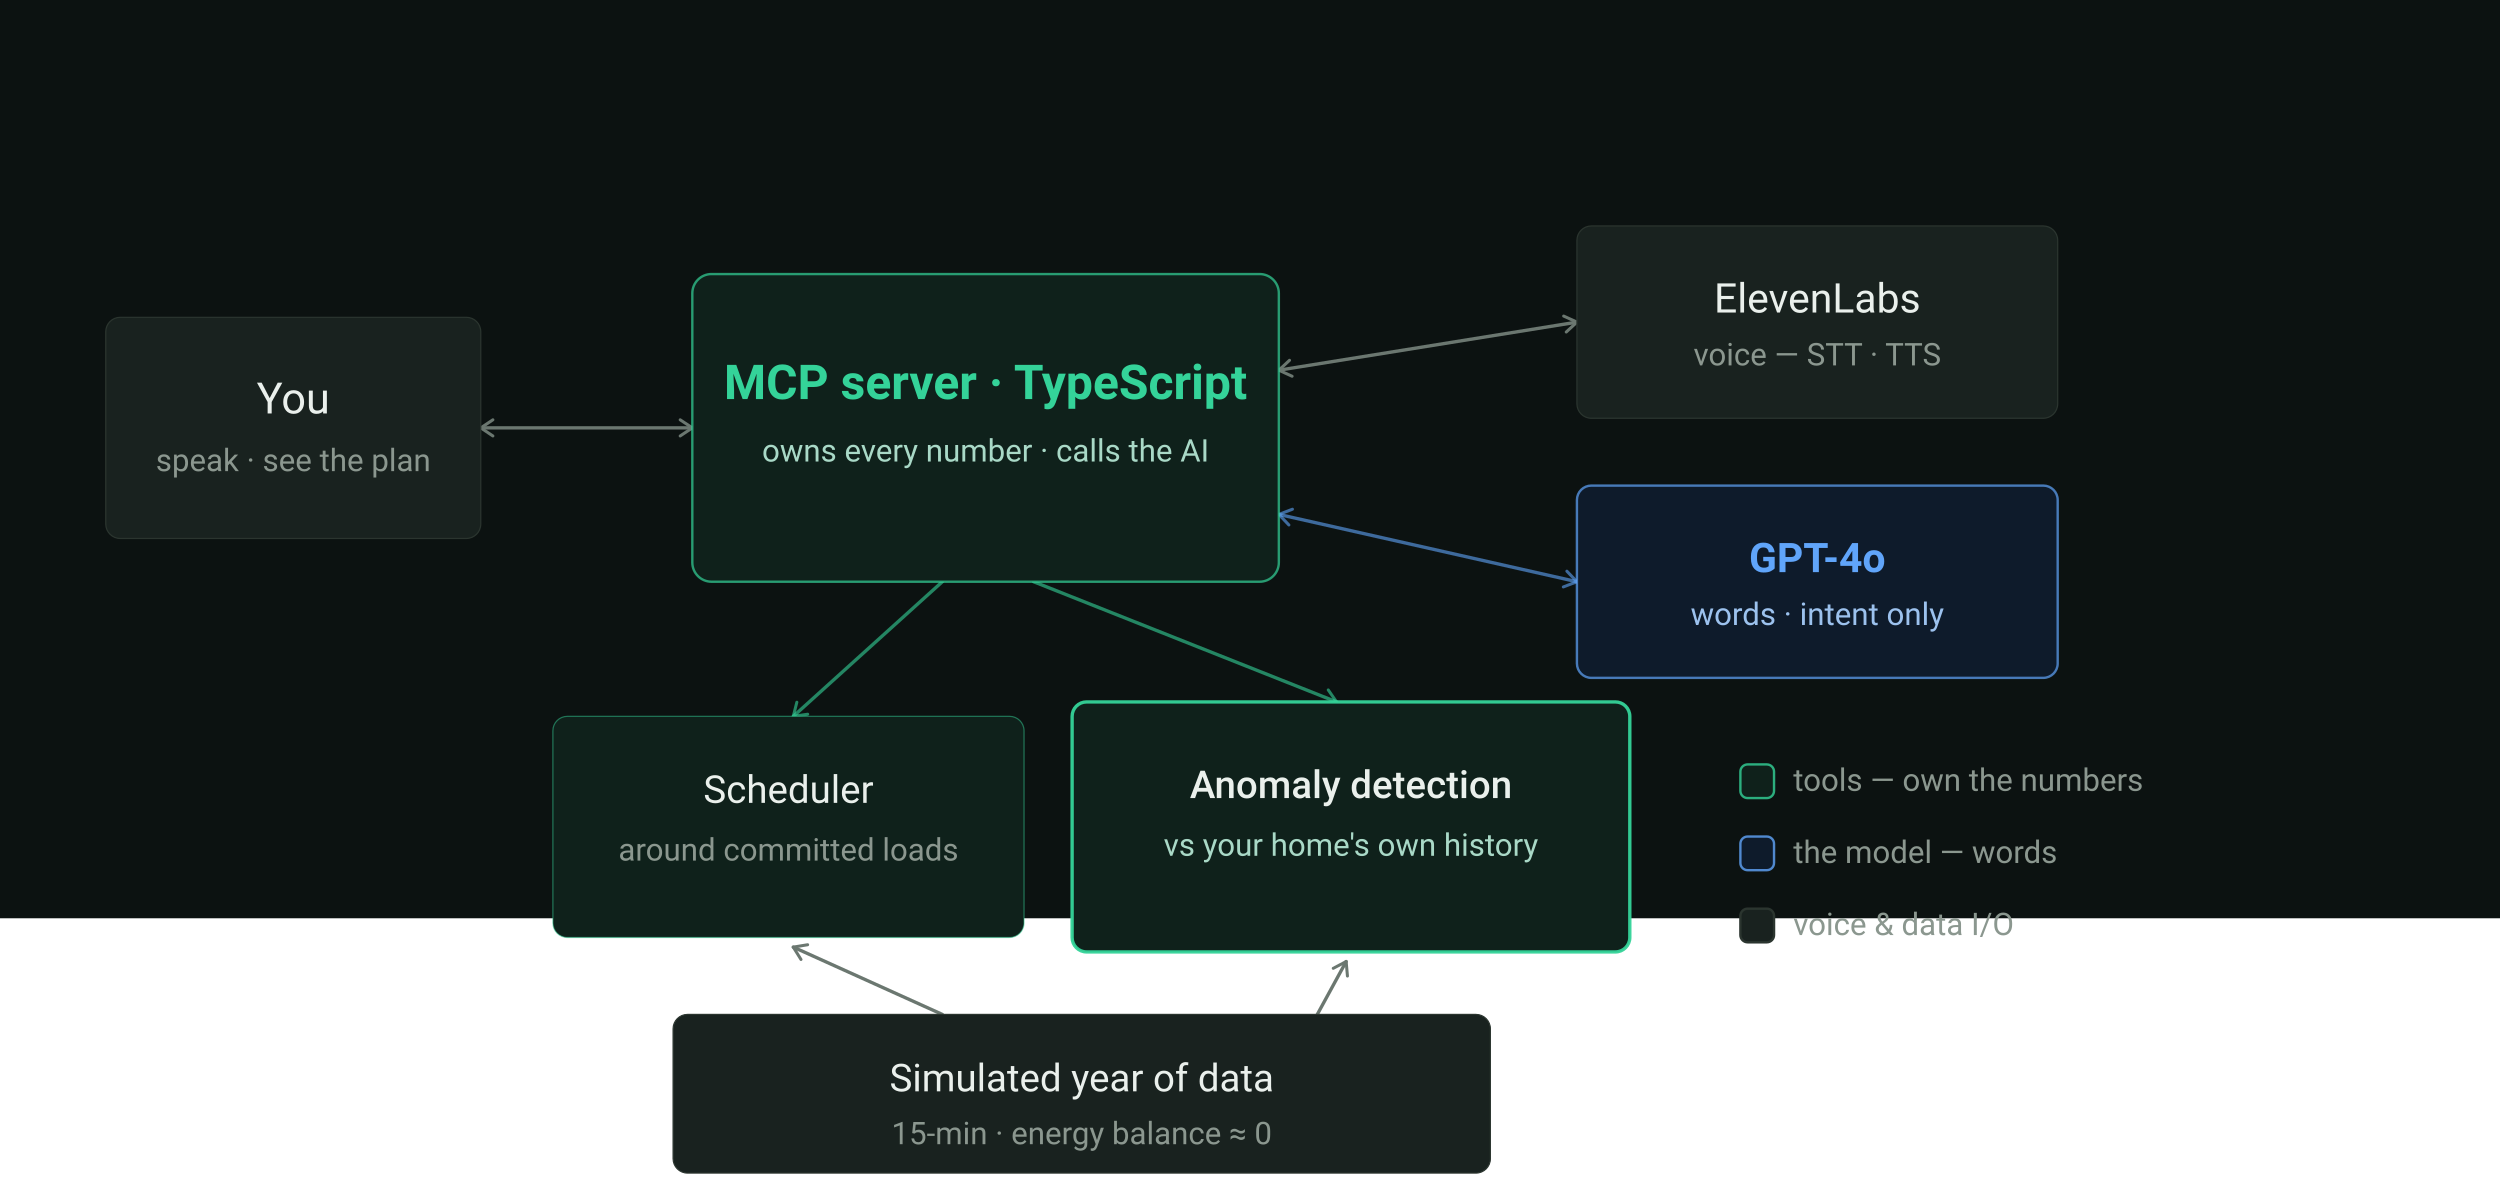
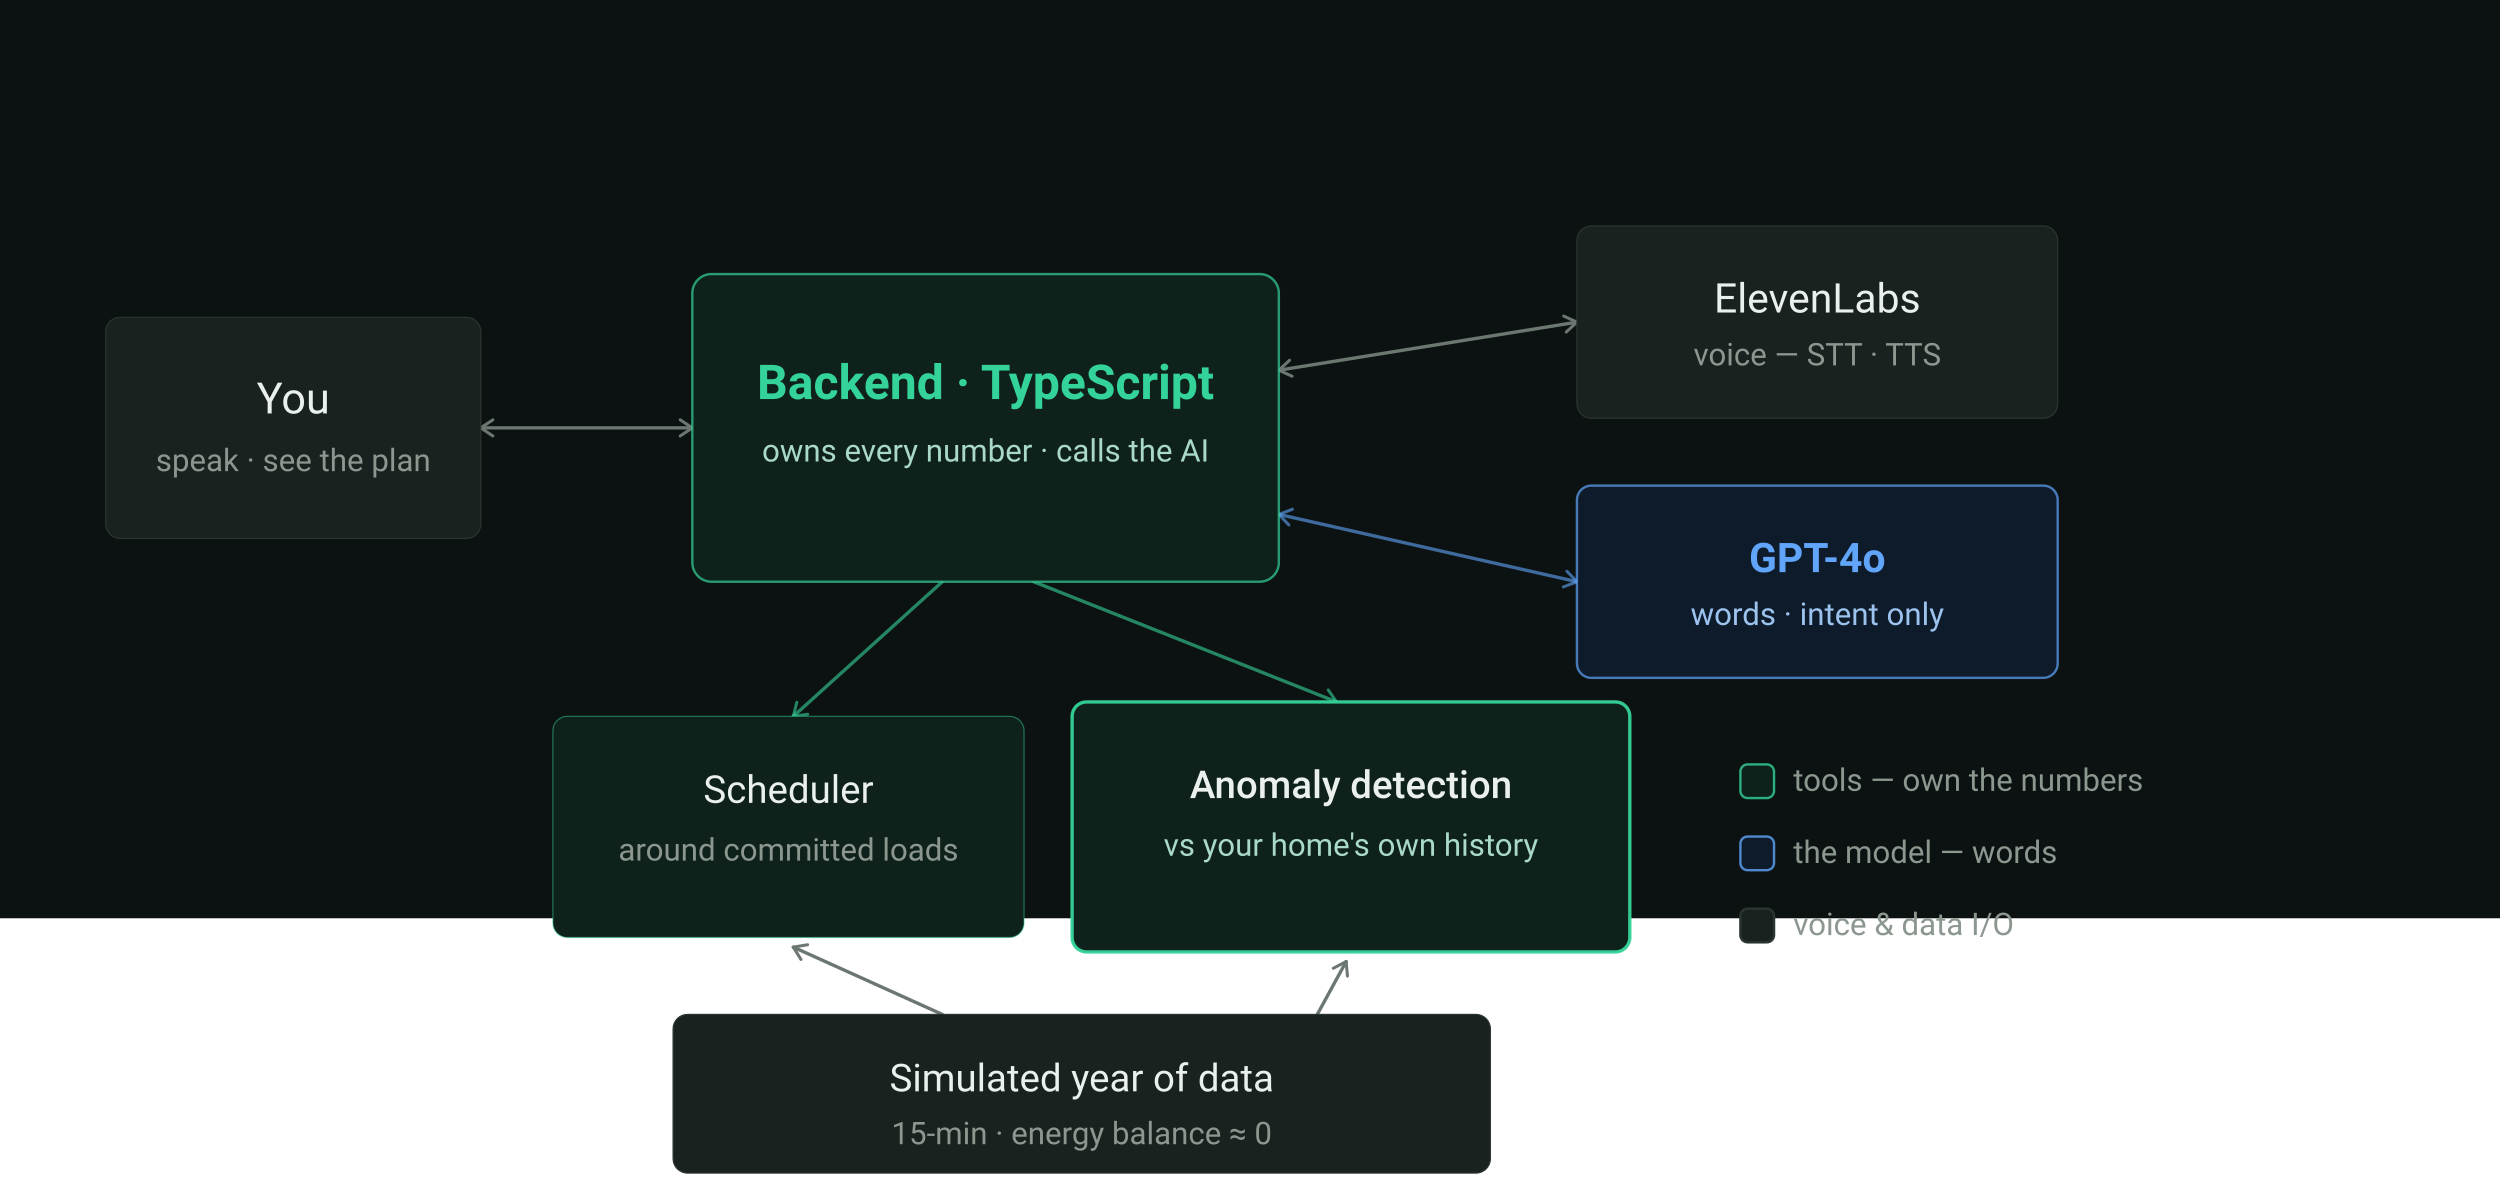
<svg xmlns="http://www.w3.org/2000/svg" viewBox="0 118 1040 500" width="1040" height="500" font-family="-apple-system, BlinkMacSystemFont, 'Segoe UI', Roboto, sans-serif" role="img" aria-label="Lumen architecture: tools do the math, the model does the words">
  <defs>
    <marker id="arrow" viewBox="0 0 10 10" refX="8" refY="5" markerWidth="6" markerHeight="6" orient="auto-start-reverse">
      <path d="M2 1L8 5L2 9" fill="none" stroke="context-stroke" stroke-width="1.5" stroke-linecap="round" stroke-linejoin="round" />
    </marker>
  </defs>
  <rect x="0" y="0" width="1040" height="500" fill="#0C1211" />
  <text x="48" y="58" fill="#EAF0EC" font-size="30" font-weight="600">Tools do the math — the model does the words</text>
  <text x="48" y="88" fill="#8B978F" font-size="16">The phone talks only to the server. Every figure comes from a tool, never the model.</text>
  <g stroke-linecap="round">
    <line x1="200" y1="296" x2="288" y2="296" stroke="#6B7770" stroke-width="1.4" marker-start="url(#arrow)" marker-end="url(#arrow)" />
    <line x1="532" y1="272" x2="656" y2="252" stroke="#6B7770" stroke-width="1.4" marker-start="url(#arrow)" marker-end="url(#arrow)" />
    <line x1="532" y1="332" x2="656" y2="360" stroke="#60A5FA" stroke-opacity="0.6" stroke-width="1.4" marker-start="url(#arrow)" marker-end="url(#arrow)" />
    <line x1="392" y1="360" x2="330" y2="416" stroke="#34D399" stroke-opacity="0.6" stroke-width="1.4" marker-end="url(#arrow)" />
    <line x1="430" y1="360" x2="556" y2="410" stroke="#34D399" stroke-opacity="0.6" stroke-width="1.4" marker-end="url(#arrow)" />
    <line x1="392" y1="540" x2="330" y2="512" stroke="#6B7770" stroke-width="1.4" marker-end="url(#arrow)" />
    <line x1="548" y1="540" x2="560" y2="518" stroke="#6B7770" stroke-width="1.4" marker-end="url(#arrow)" />
  </g>
  <g>
    <rect x="44" y="250" width="156" height="92" rx="6" fill="#19221F" stroke="#2B352F" stroke-width="0.5" />
    <text x="122" y="290" text-anchor="middle" fill="#EAF0EC" font-size="18">You</text>
    <text x="122" y="314" text-anchor="middle" fill="#8B978F" font-size="13">speak · see the plan</text>
  </g>
  <g>
    <rect x="288" y="232" width="244" height="128" rx="8" fill="#0F211B" stroke="#34D399" stroke-opacity="0.7" stroke-width="1" />
-     <text x="410" y="284" text-anchor="middle" fill="#34D399" font-size="20" font-weight="600">MCP server · TypeScript</text>
+     <text x="410" y="284" text-anchor="middle" fill="#34D399" font-size="20" font-weight="600">Backend · TypeScript</text>
    <text x="410" y="310" text-anchor="middle" fill="#A9D9C7" font-size="13">owns every number · calls the AI</text>
  </g>
  <g>
    <rect x="656" y="212" width="200" height="80" rx="6" fill="#19221F" stroke="#2B352F" stroke-width="0.5" />
    <text x="756" y="248" text-anchor="middle" fill="#EAF0EC" font-size="17">ElevenLabs</text>
    <text x="756" y="270" text-anchor="middle" fill="#8B978F" font-size="13">voice — STT · TTS</text>
  </g>
  <g>
    <rect x="656" y="320" width="200" height="80" rx="6" fill="#0E1B2B" stroke="#60A5FA" stroke-opacity="0.7" stroke-width="1" />
    <text x="756" y="356" text-anchor="middle" fill="#60A5FA" font-size="17" font-weight="600">GPT-4o</text>
    <text x="756" y="378" text-anchor="middle" fill="#9CC2EE" font-size="13">words · intent only</text>
  </g>
  <g>
    <rect x="230" y="416" width="196" height="92" rx="6" fill="#0F211B" stroke="#34D399" stroke-opacity="0.5" stroke-width="0.5" />
    <text x="328" y="452" text-anchor="middle" fill="#EAF0EC" font-size="16">Scheduler</text>
    <text x="328" y="476" text-anchor="middle" fill="#8B978F" font-size="13">around committed loads</text>
  </g>
  <g>
    <rect x="446" y="410" width="232" height="104" rx="6" fill="#0F211B" stroke="#34D399" stroke-opacity="0.95" stroke-width="1.4" />
    <text x="562" y="450" text-anchor="middle" fill="#EAF0EC" font-size="16" font-weight="500">Anomaly detection</text>
    <text x="562" y="474" text-anchor="middle" fill="#A9D9C7" font-size="13">vs your home's own history</text>
  </g>
  <g>
    <rect x="280" y="540" width="340" height="66" rx="6" fill="#19221F" stroke="#2B352F" stroke-width="0.5" />
    <text x="450" y="572" text-anchor="middle" fill="#EAF0EC" font-size="16">Simulated year of data</text>
    <text x="450" y="594" text-anchor="middle" fill="#8B978F" font-size="13">15-min · energy balance ≈ 0</text>
  </g>
  <g>
    <rect x="724" y="436" width="14" height="14" rx="3" fill="#0F211B" stroke="#34D399" stroke-opacity="0.8" stroke-width="1" />
    <text x="746" y="447" fill="#8B978F" font-size="13">tools — own the numbers</text>
    <rect x="724" y="466" width="14" height="14" rx="3" fill="#0E1B2B" stroke="#60A5FA" stroke-opacity="0.8" stroke-width="1" />
    <text x="746" y="477" fill="#8B978F" font-size="13">the model — words</text>
    <rect x="724" y="496" width="14" height="14" rx="3" fill="#19221F" stroke="#2B352F" stroke-width="1" />
    <text x="746" y="507" fill="#8B978F" font-size="13">voice &amp; data I/O</text>
  </g>
</svg>
